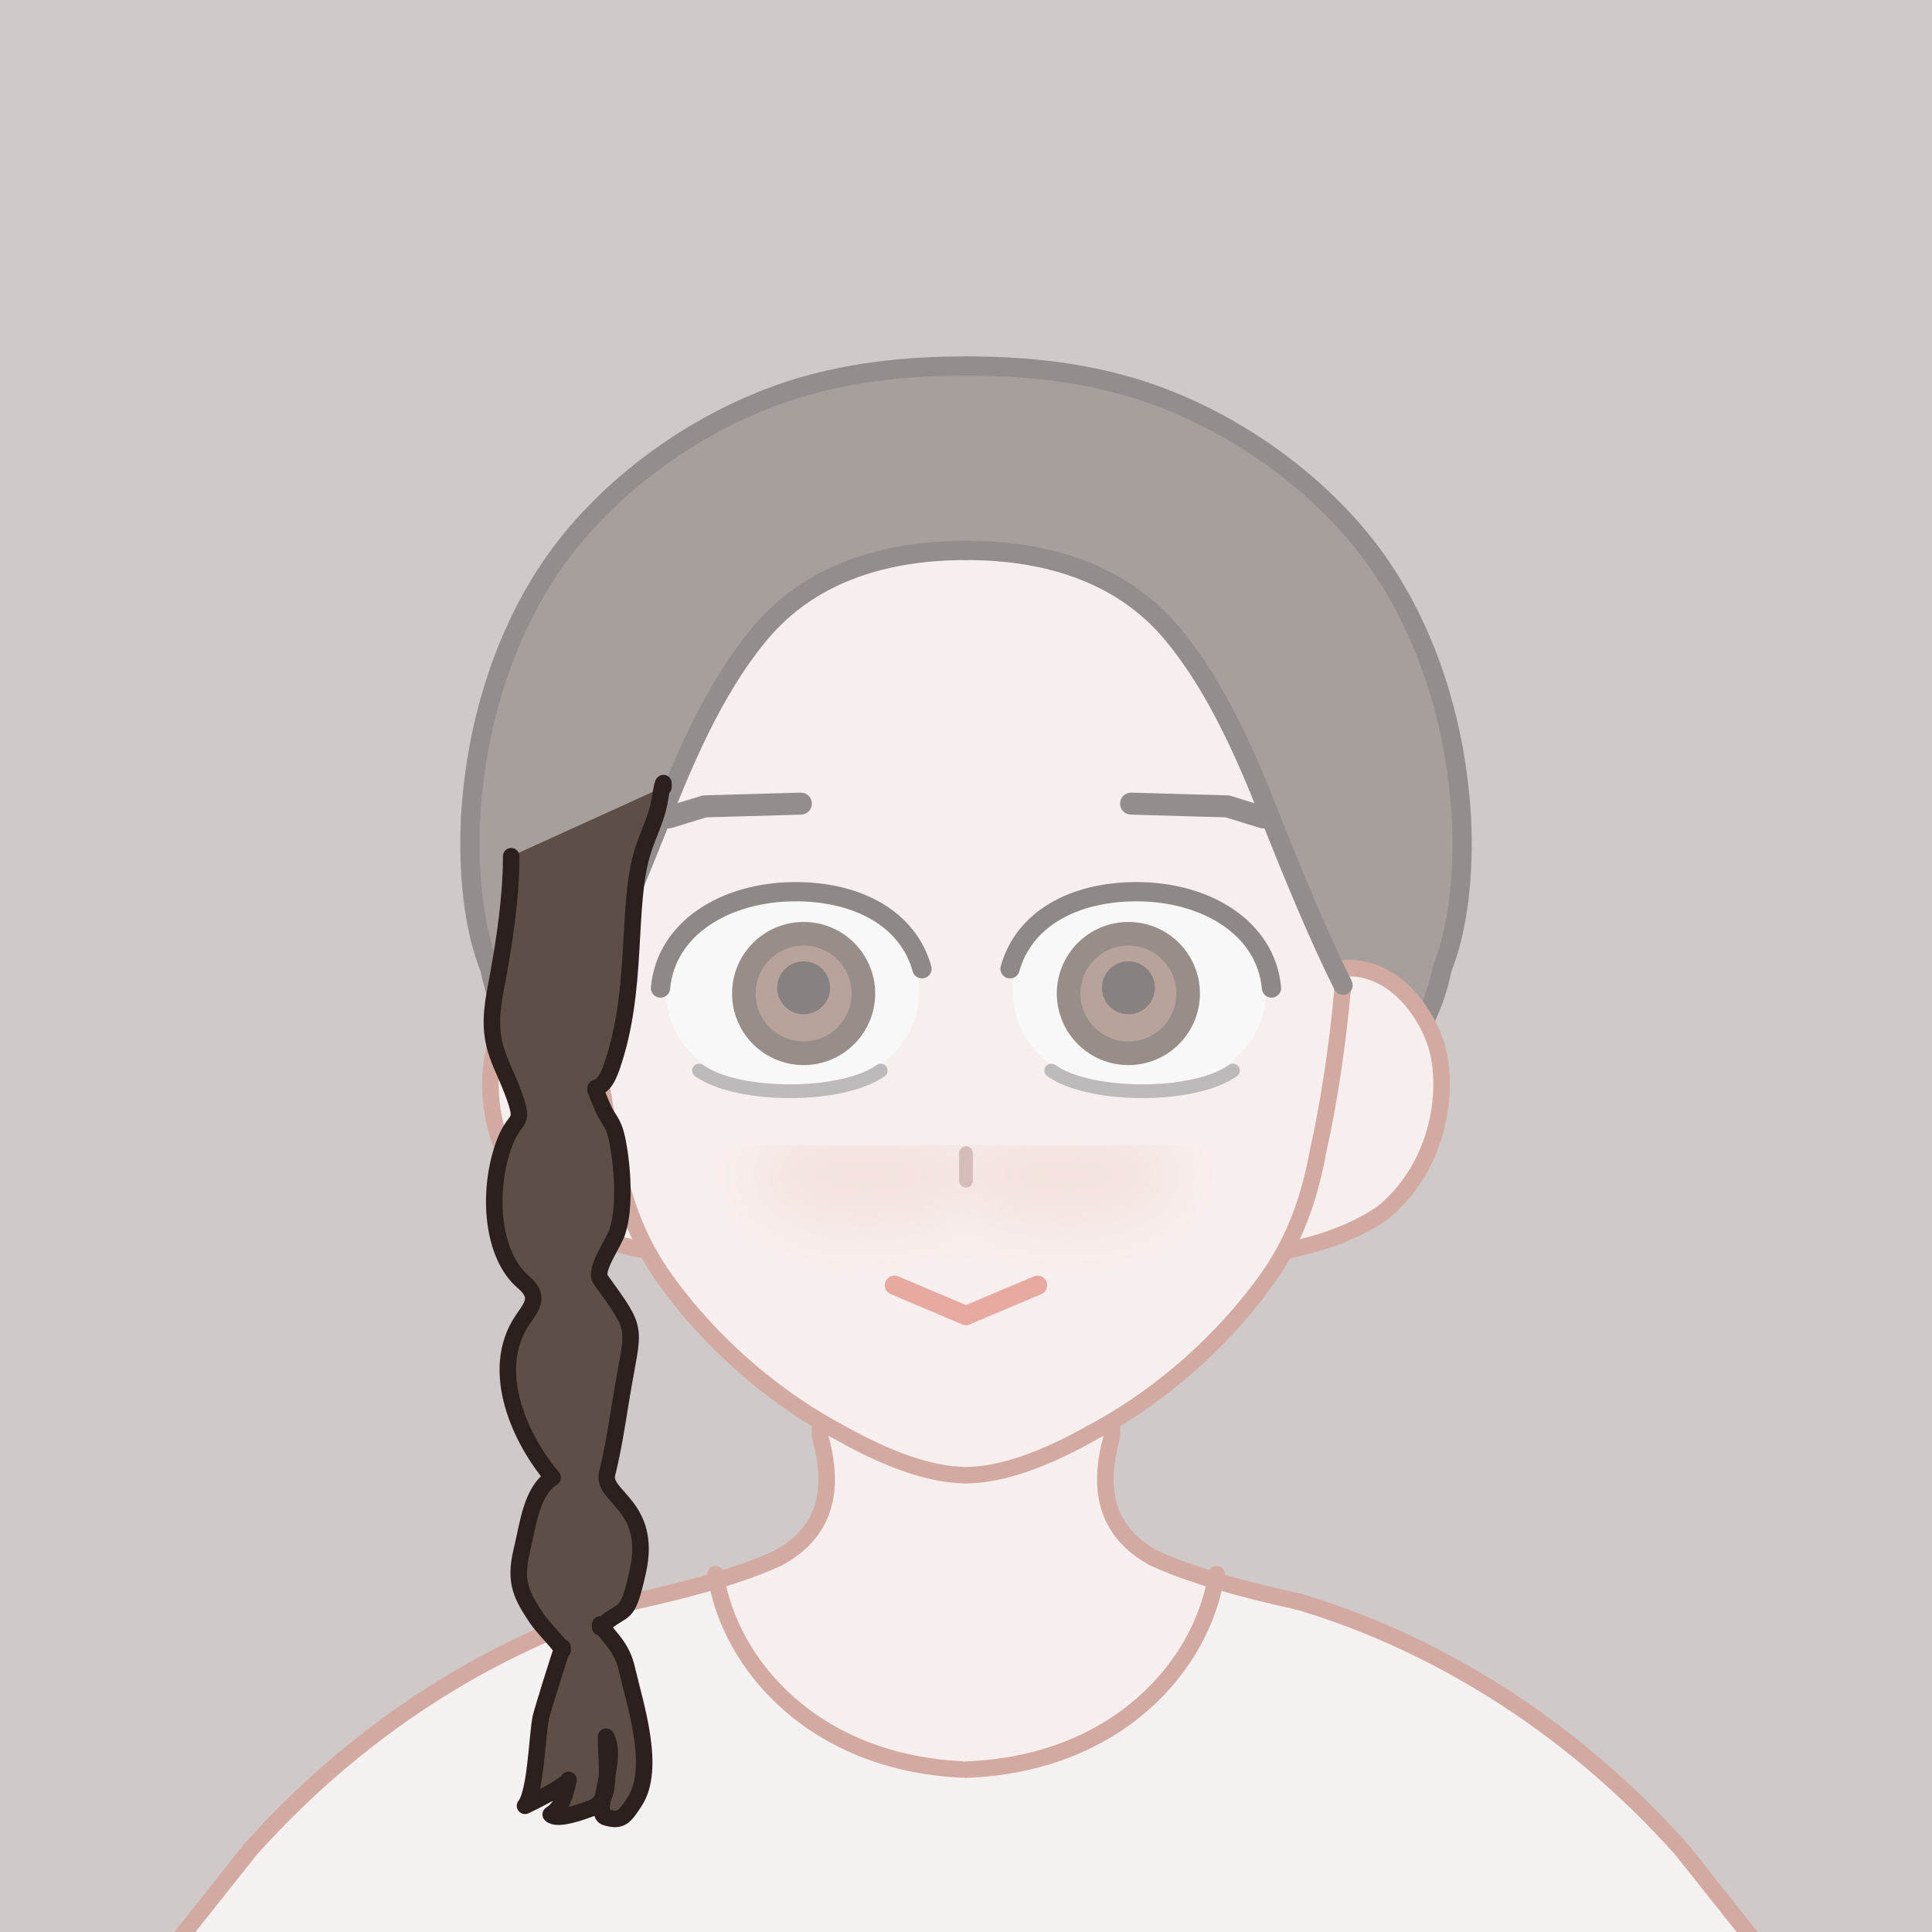
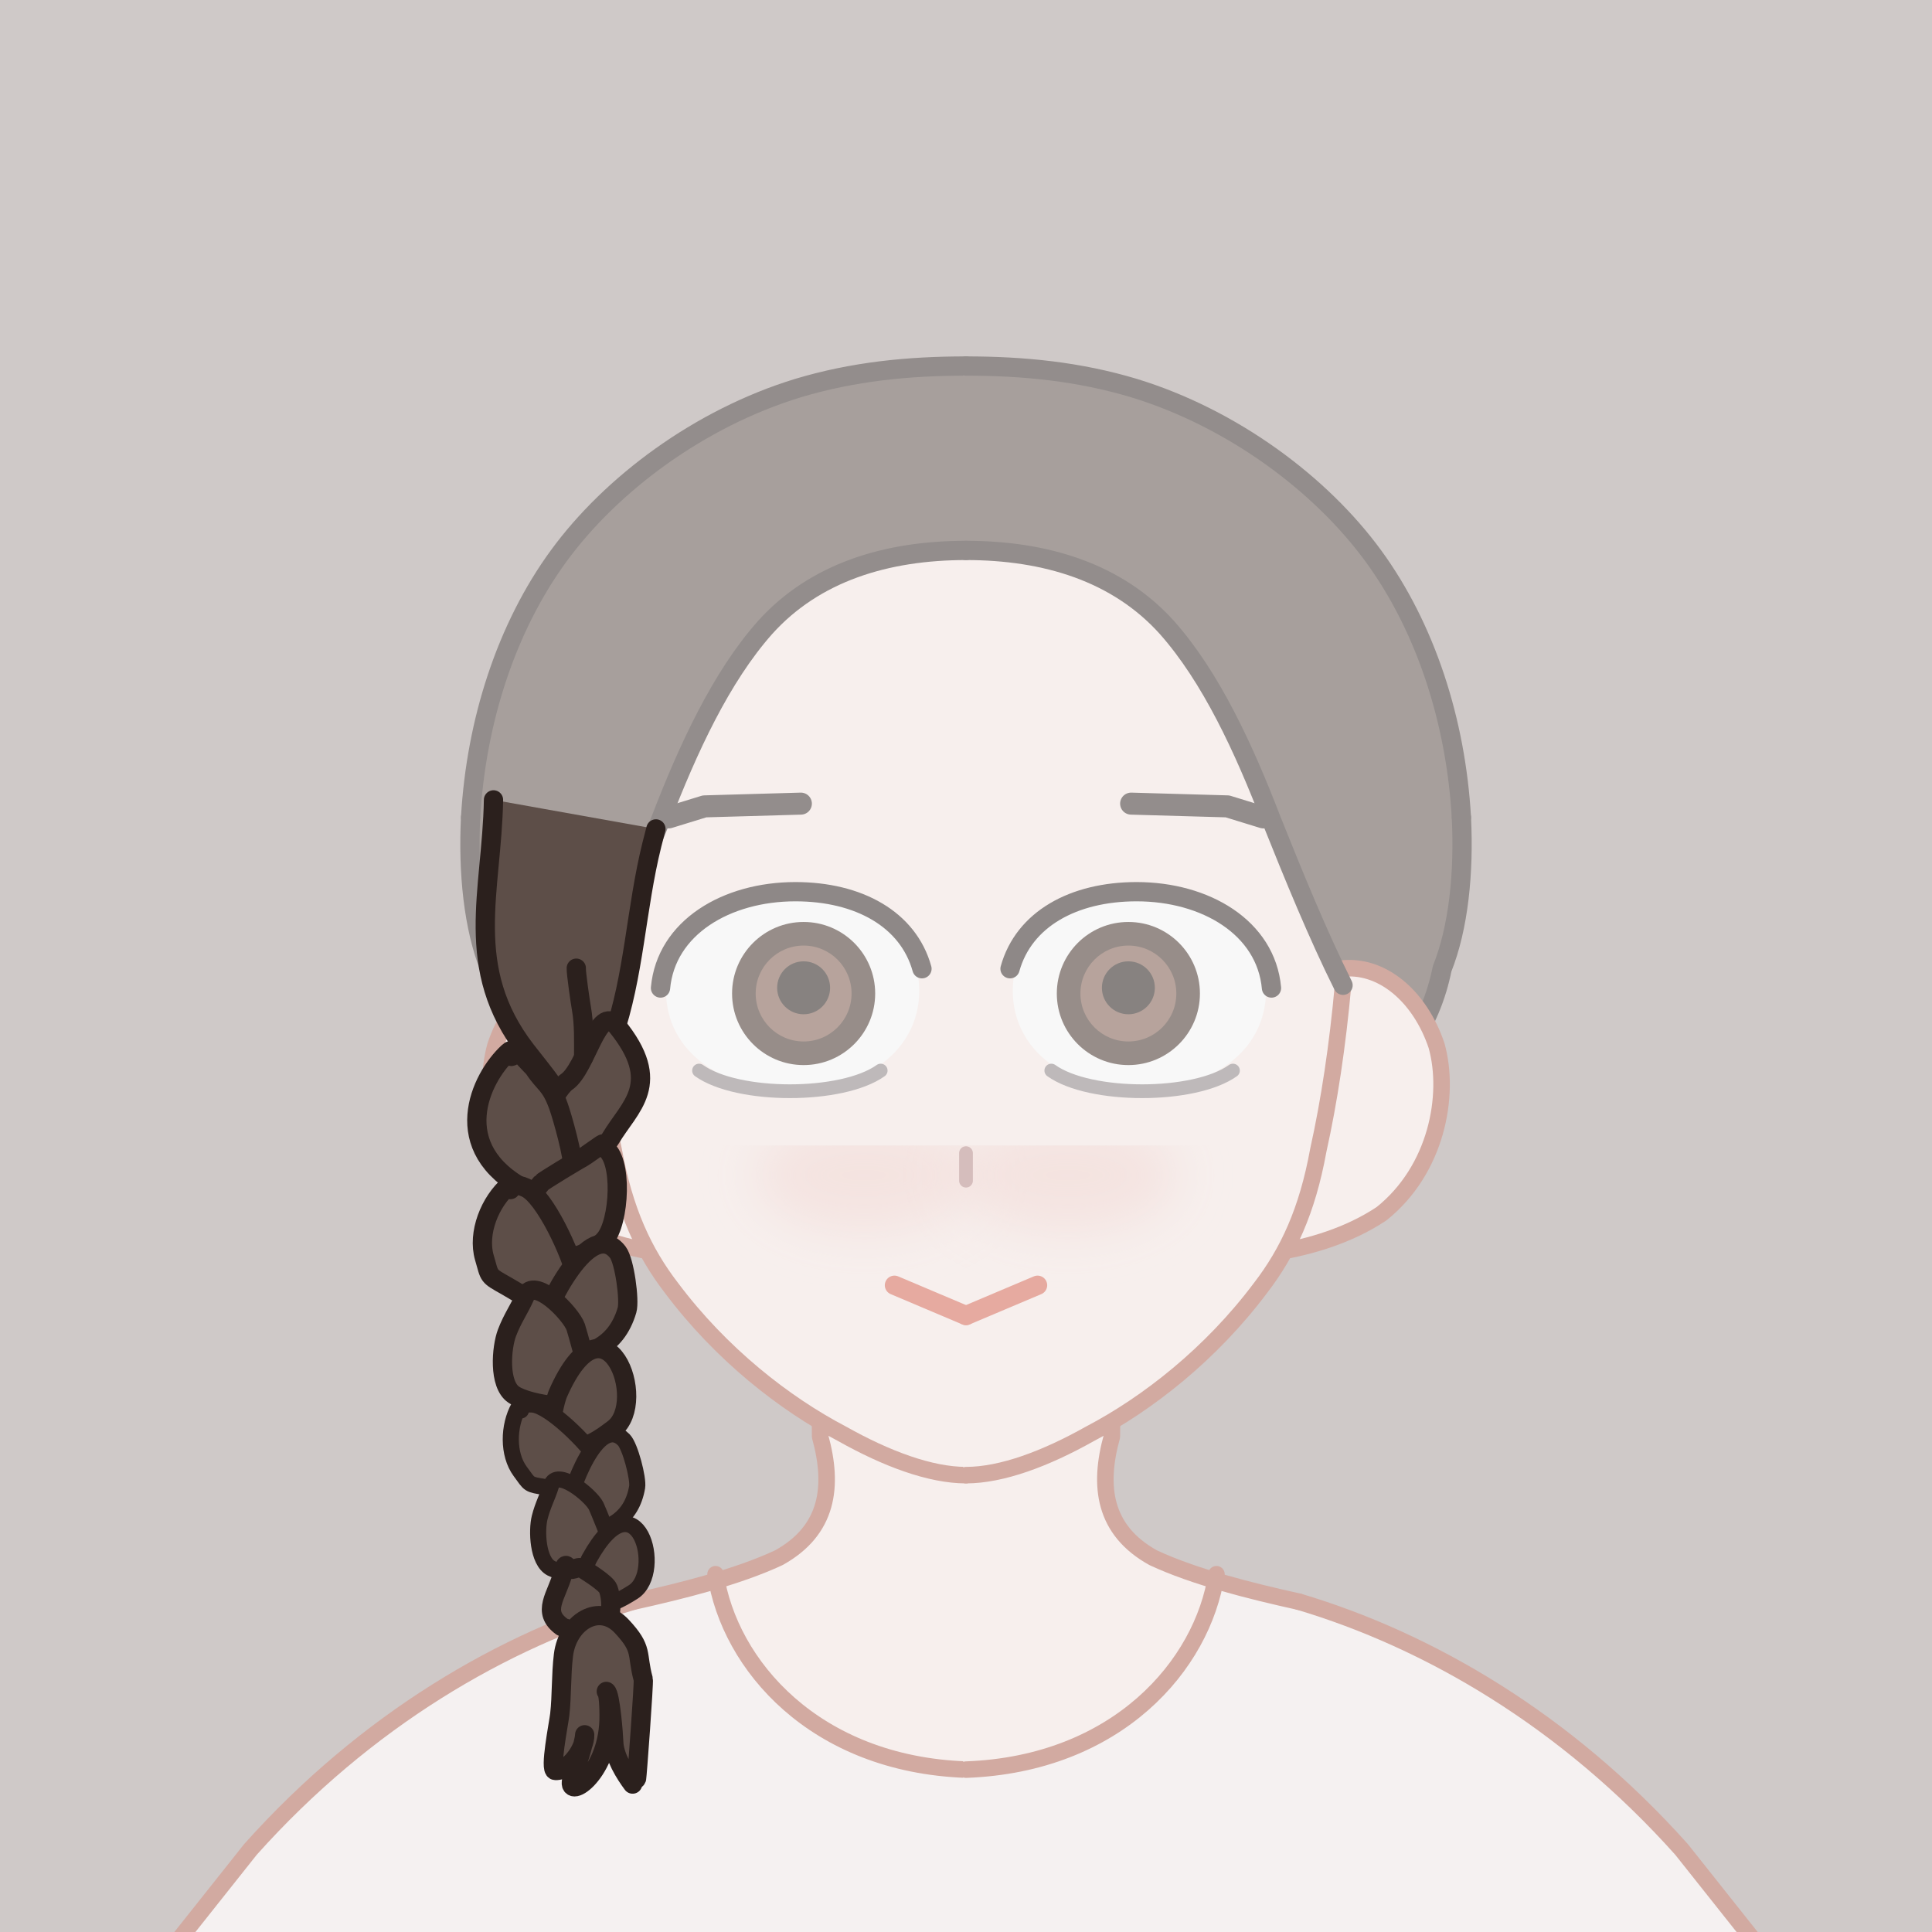
<svg xmlns="http://www.w3.org/2000/svg" width="702" height="702" viewBox="0 0 702 702">
  <defs>
-     <clipPath id="clip-path-1">
+     <clipPath id="clip-path-5">
      <path d="M242 416.2 L386 416.2 L386 526.29 L242 526.29 Z" />
    </clipPath>
    <filter id="filter-1" filterUnits="userSpaceOnUse" x="245" y="377" width="138" height="100" color-interpolation-filters="sRGB">
      <feGaussianBlur in="SourceGraphic" stdDeviation="9" color-interpolation-filters="linearRGB" />
    </filter>
-     <clipPath id="clip-path-2">
+     <clipPath id="clip-path-6">
      <path d="M460 416.2 L316 416.2 L316 526.29 L460 526.29 Z" />
    </clipPath>
    <filter id="filter-2" filterUnits="userSpaceOnUse" x="319" y="377" width="138" height="100" color-interpolation-filters="sRGB">
      <feGaussianBlur in="SourceGraphic" stdDeviation="9" color-interpolation-filters="linearRGB" />
    </filter>
-     <clipPath id="clip-path-3">
+     <clipPath id="clip-path-7">
      <path d="M242 373.68 C242 341.65 262 326 288 326 C314 326 334 341.65 334 373.68 C334 405.72 314 426.11 288 426.11 C262 426.11 242 405.72 242 373.68 Z" />
    </clipPath>
-     <clipPath id="clip-path-4">
+     <clipPath id="clip-path-8">
      <path d="M460 373.68 C460 341.65 440 326 414 326 C388 326 368 341.65 368 373.68 C368 405.72 388 426.11 414 426.11 C440 426.11 460 405.72 460 373.68 Z" />
    </clipPath>
  </defs>
  <g id="_ref">
    <g opacity="0.5">
      <rect x="0" y="0" width="702" height="702" fill="#ada19f" />
      <g data-layer="body">
        <g>
          <path d="M260 573 L230 582 C183 596 133 625 91 672 L60 712 L352 712 L352 643 C296 641 265 605 260 573 Z" fill="#f9f2f1" />
          <path d="M296 490 L298 522 C303 540 301 556 283 566 L260 573 C265 605 296 641 352 643 L352 490 Z" fill="#fdeeea" />
          <path d="M230 582 C183 596 133 625 91 672 L64 706" fill="none" stroke="#b46352" stroke-width="6" stroke-linecap="round" stroke-linejoin="round" />
          <path d="M296 500 C298 510 298 516 298 522 C303 540 301 556 283 566 C268 573 248 578 230 582" fill="none" stroke="#b46352" stroke-width="6" stroke-linecap="round" stroke-linejoin="round" />
          <path d="M260 572 C265 605 296 641 351 643" fill="none" stroke="#b46352" stroke-width="6" stroke-linecap="round" stroke-linejoin="round" />
        </g>
        <g>
          <path d="M442 573 L472 582 C519 596 569 625 611 672 L642 712 L350 712 L350 643 C406 641 437 605 442 573 Z" fill="#f9f2f1" />
          <path d="M406 490 L404 522 C399 540 401 556 419 566 L442 573 C437 605 406 641 350 643 L350 490 Z" fill="#fdeeea" />
          <path d="M472 582 C519 596 569 625 611 672 L638 706" fill="none" stroke="#b46352" stroke-width="6" stroke-linecap="round" stroke-linejoin="round" />
          <path d="M406 500 C404 510 404 516 404 522 C399 540 401 556 419 566 C434 573 454 578 472 582" fill="none" stroke="#b46352" stroke-width="6" stroke-linecap="round" stroke-linejoin="round" />
          <path d="M442 572 C437 605 406 641 351 643" fill="none" stroke="#b46352" stroke-width="6" stroke-linecap="round" stroke-linejoin="round" />
        </g>
      </g>
      <g data-layer="hairBase">
        <g>
          <path d="M352 133 L351 133 C330 133 310 135 290 141 C254 152 222 176 203 202 C184 228 173 262 171 297 C170 317 172 337 178 352 C180 362 184 372 190 380 L198 386 L352 386 Z" fill="#5d4e48" />
          <path d="M351 133 C330 133 310 135 290 141 C254 152 222 176 203 202 C184 228 173 262 171 297" fill="none" stroke="#352a27" stroke-width="7" stroke-linecap="round" stroke-linejoin="round" />
          <path d="M171 297 C170 317 172 337 178 352 C180 362 184 372 190 380" fill="none" stroke="#352a27" stroke-width="7" stroke-linecap="round" stroke-linejoin="round" />
        </g>
        <g>
          <path d="M350 133 L351 133 C372 133 392 135 412 141 C448 152 480 176 499 202 C518 228 529 262 531 297 C532 317 530 337 524 352 C522 362 518 372 512 380 L504 386 L350 386 Z" fill="#5d4e48" />
          <path d="M351 133 C372 133 392 135 412 141 C448 152 480 176 499 202 C518 228 529 262 531 297" fill="none" stroke="#352a27" stroke-width="7" stroke-linecap="round" stroke-linejoin="round" />
          <path d="M531 297 C532 317 530 337 524 352 C522 362 518 372 512 380" fill="none" stroke="#352a27" stroke-width="7" stroke-linecap="round" stroke-linejoin="round" />
        </g>
      </g>
      <g data-layer="ear">
        <g>
          <path d="M215 352 C200 350 186 362 180 380 C175 398 180 425 200 441 C212 449 226 453 238 455 L225 380 Z" fill="#fdeeea" />
          <path d="M215 352 C200 350 186 362 180 380 C175 398 180 425 200 441 C212 449 226 453 238 455" fill="none" stroke="#b46352" stroke-width="6" stroke-linecap="round" stroke-linejoin="round" />
        </g>
        <g>
          <path d="M487 352 C502 350 516 362 522 380 C527 398 522 425 502 441 C490 449 476 453 464 455 L477 380 Z" fill="#fdeeea" />
          <path d="M487 352 C502 350 516 362 522 380 C527 398 522 425 502 441 C490 449 476 453 464 455" fill="none" stroke="#b46352" stroke-width="6" stroke-linecap="round" stroke-linejoin="round" />
        </g>
      </g>
      <g data-layer="face">
        <g>
          <path d="M352 200 L351 200 C322 200 296 208 278 228 C262 246 250 272 240 298 C232 318 223 340 214 358 C216 380 219 400 223 418 C227 440 234 455 244 468 C262 492 285 510 306 521 C322 530 338 536 351 536 L352 536 Z" fill="#fdeeea" />
          <path d="M214 358 C216 380 219 400 223 418 C227 440 234 455 244 468 C262 492 285 510 306 521 C322 530 338 536 351 536" fill="none" stroke="#b46352" stroke-width="6" stroke-linecap="round" stroke-linejoin="round" />
        </g>
        <g>
          <path d="M350 200 L351 200 C380 200 406 208 424 228 C440 246 452 272 462 298 C470 318 479 340 488 358 C486 380 483 400 479 418 C475 440 468 455 458 468 C440 492 417 510 396 521 C380 530 364 536 351 536 L350 536 Z" fill="#fdeeea" />
          <path d="M488 358 C486 380 483 400 479 418 C475 440 468 455 458 468 C440 492 417 510 396 521 C380 530 364 536 351 536" fill="none" stroke="#b46352" stroke-width="6" stroke-linecap="round" stroke-linejoin="round" />
        </g>
      </g>
      <g data-layer="makeup">
-         <g clip-path="url(#clip-path-1)">
+         <g clip-path="url(#clip-path-5)">
          <g filter="url(#filter-1)">
            <ellipse cx="314" cy="427" rx="40" ry="21" fill="#f3bfb8" opacity="0.5" />
          </g>
        </g>
-         <g clip-path="url(#clip-path-2)">
+         <g clip-path="url(#clip-path-6)">
          <g filter="url(#filter-2)">
            <ellipse cx="388" cy="427" rx="40" ry="21" fill="#f3bfb8" opacity="0.5" />
          </g>
        </g>
      </g>
      <g data-layer="mouth">
        <line x1="325" y1="467" x2="351" y2="478" fill="none" stroke="#dc6450" stroke-width="7" stroke-linecap="round" stroke-linejoin="round" />
        <line x1="377" y1="467" x2="351" y2="478" fill="none" stroke="#dc6450" stroke-width="7" stroke-linecap="round" stroke-linejoin="round" />
        <line x1="351" y1="419" x2="351" y2="429" fill="none" stroke="#b98a88" stroke-width="5" stroke-linecap="round" />
      </g>
      <g data-layer="eye">
        <path d="M242 360 C242 338 262 326 288 326 C314 326 334 338 334 360 C334 382 314 396 288 396 C262 396 242 382 242 360 Z" fill="#ffffff" />
-         <g clip-path="url(#clip-path-3)">
+         <g clip-path="url(#clip-path-7)">
          <g>
            <circle cx="292" cy="361" r="26" fill="#3e2a22" />
            <circle cx="292" cy="361" r="17.42" fill="#7e5647" />
            <circle cx="292" cy="358.92" r="9.62" fill="#1e1410" />
          </g>
        </g>
        <g>
          <path d="M254 389 C268 399 306 399 320 389" fill="none" stroke="#8b8284" stroke-width="5" stroke-linecap="round" />
          <path d="M240 359 C242 337 264 324 289 324 C312 324 330 334 335 352" fill="none" stroke="#2b201d" stroke-width="7" stroke-linecap="round" stroke-linejoin="round" />
        </g>
        <g>
          <path d="M460 360 C460 338 440 326 414 326 C388 326 368 338 368 360 C368 382 388 396 414 396 C440 396 460 382 460 360 Z" fill="#ffffff" />
-           <g clip-path="url(#clip-path-4)">
+           <g clip-path="url(#clip-path-8)">
            <g>
              <circle cx="410" cy="361" r="26" fill="#3e2a22" />
              <circle cx="410" cy="361" r="17.42" fill="#7e5647" />
              <circle cx="410" cy="358.92" r="9.62" fill="#1e1410" />
            </g>
          </g>
          <g>
            <path d="M448 389 C434 399 396 399 382 389" fill="none" stroke="#8b8284" stroke-width="5" stroke-linecap="round" />
            <path d="M462 359 C460 337 438 324 413 324 C390 324 372 334 367 352" fill="none" stroke="#2b201d" stroke-width="7" stroke-linecap="round" stroke-linejoin="round" />
          </g>
        </g>
      </g>
      <g data-layer="hairLine">
        <path d="M351 200 C322 200 296 208 278 228 C262 246 250 272 240 298 C232 318 223 340 214 358" fill="none" stroke="#352a27" stroke-width="7" stroke-linecap="round" stroke-linejoin="round" />
        <path d="M351 200 C380 200 406 208 424 228 C440 246 452 272 462 298 C470 318 479 340 488 358" fill="none" stroke="#352a27" stroke-width="7" stroke-linecap="round" stroke-linejoin="round" />
      </g>
      <g data-layer="brow">
        <polyline points="243,297 256,293 291,292" fill="none" stroke="#352a27" stroke-width="8" stroke-linecap="round" stroke-linejoin="round" />
        <polyline points="459,297 446,293 411,292" fill="none" stroke="#352a27" stroke-width="8" stroke-linecap="round" stroke-linejoin="round" />
      </g>
    </g>
  </g>
-   <g id="half">
-     <path d="M185.739 311.12 C185.739 325.59 183.571 341.17 179.93 360.26 C176.194 379.85 182.034 384.54 186.918 398.37 C190.893 409.64 186.958 404.65 182.865 416.55 C177.064 433.42 178.682 456.07 190.17 465.84 C196.385 471.13 193.316 474.6 190.05 479.33 C176.989 498.27 189.726 523.94 200.828 536.88 C193.054 541.73 191.906 553.88 189.58 563.42 C186.676 575.32 189.884 580.26 195.08 588.14 C197.061 591.15 203.977 598.04 204.421 599.65 L204.421 598.61 C203.475 601.02 196.929 622 196.465 624.24 C195.21 630.28 194.659 651.62 190.769 656.15 C192.96 655.09 205.346 649.12 206.576 646.74 C205.261 652.48 204.227 656.63 200.11 659.29 C202.419 661.69 211.735 658.18 214.665 657.11 C222.833 654.14 220.228 643.35 220.228 631.04 C224.926 639.25 215.088 658.82 220.081 660.3 C225.647 661.95 226.875 660.33 230.587 654.65 C238.567 642.45 230.728 619.3 227.773 606.39 C225.915 598.27 221.323 594.97 218.073 590.24 L218.073 591.28 C227.207 582.97 227.684 589.24 231.768 570.93 C237.117 546.95 218.531 543.89 220.595 535.47 C222.874 526.18 224.013 518.5 225.585 508.84 C230.157 480.72 232.617 484.95 218.252 464.94 C215.729 461.43 222.798 452.15 224.317 447.52 C227.282 438.49 226.186 423.21 224.23 413.98 C222.767 407.08 221.047 407.32 218.869 402.08 C213.589 389.39 217.525 401.01 222.144 388 C232.312 359.35 227.312 328.55 233.641 309.02 C235.615 302.93 238.416 297.56 239.578 291.57 C239.821 290.32 240.588 284.82 241.066 284.54 L241.066 285.97" fill="#5d4e48" stroke="#2b201d" stroke-width="6" stroke-linecap="round" stroke-linejoin="round" />
+   <g id="hairLine-half">
+     <path d="M179.315 290.639 C178.733 323.912 168.003 351.654 191.109 381.63 C194.441 385.953 198.008 390.213 201.33 394.957 C207.584 402.643 206.342 410.918 212.47 399.261 C214.896 394.646 217.465 389.825 219.291 385.555 C220.526 382.669 221.636 379.804 222.639 376.939 C230.439 354.636 231.062 330.225 236.863 306.903 C237.404 304.728 237.907 302.777 238.331 301.189" fill="#5d4e48" stroke="#2b201d" stroke-width="7" stroke-linecap="round" stroke-linejoin="round" />
+     <path d="M223.994 372.61 C217.34 364.462 213.033 388.255 205.891 393.113 C201.373 396.187 192.155 415.682 195.756 420.014 C200.755 426.028 218.28 419.705 221.861 413.645 C228.76 401.971 241.287 393.788 223.994 372.61 Z" fill="#5d4e48" stroke="#2b201d" stroke-width="7" stroke-linecap="round" stroke-linejoin="round" />
+     <path d="M202.437 440.12 C209.561 432.851 206.624 434.495 208.045 424.39 C208.552 420.785 204.295 405.72 202.918 401.896 C199.981 393.739 197.843 393.999 194.119 388.334 C193.799 387.847 188.104 382.14 188.23 381.731 C187.839 381.899 186.302 382.07 186.173 382.193 C185.406 382.925 186.69 383.728 185.832 383.853 C184.56 384.04 186.813 380.387 184.674 382.356 C174.489 391.734 162.443 417.24 191.167 432.281 C191.577 432.496 199.195 438.395 199.254 438.458 C200.672 439.993 203.144 438.765 202.437 440.12 Z" fill="#5d4e48" stroke="#2b201d" stroke-width="7" stroke-linecap="round" stroke-linejoin="round" />
+     <path d="M218.978 415.658 C218.998 415.459 212.233 420.36 211.69 420.62 C210.153 421.357 197.283 429.172 196.779 429.791 C192.049 435.601 180.841 447.592 188.361 453.44 C196.263 459.585 212.806 458.393 219.743 450.354 C225.209 444.02 226.438 420.809 219.563 417.092 C219.203 416.897 218.949 416.544 218.696 416.222 C218.013 415.355 218.724 418.167 218.978 415.658 Z" fill="#5d4e48" stroke="#2b201d" stroke-width="7" stroke-linecap="round" stroke-linejoin="round" />
+     <path d="M186.062 429.756 C186.099 429.384 185.245 430.407 185.035 430.587 C178.009 436.608 173.42 448.064 176.001 456.962 C178.085 464.149 177.098 463.332 184.206 467.36 C188.194 469.62 202.635 478.72 206.392 478.089 C208.506 477.734 209.658 465.679 209.34 464.101 C207.705 456.003 198.003 434.758 191.046 431.567 C183.712 428.203 185.435 435.958 186.062 429.756 Z" fill="#5d4e48" stroke="#2b201d" stroke-width="7" stroke-linecap="round" stroke-linejoin="round" />
+     <path d="M196.116 489.783 C194.555 490.374 196.348 483.007 196.373 482.904 C198.349 474.779 214.461 441.937 224.495 455.015 C226.897 458.147 228.867 472.483 227.821 476.05 C223.82 489.695 213.171 493.435 199.305 493.674 C197.757 493.701 197.057 493.057 196.797 491.357 C196.071 486.598 198.721 488.797 196.116 489.783 Z" fill="#5d4e48" stroke="#2b201d" stroke-width="7" stroke-linecap="round" stroke-linejoin="round" />
+     <path d="M214.076 505.076 C213.941 504.951 213.875 500.219 213.863 499.747 C213.834 498.645 209.695 483.633 209.187 482.184 C207.464 477.273 194.078 463.453 190.761 470.976 C188.631 475.806 186.231 478.958 184.207 484.305 C182.192 489.628 181.077 503.001 186.678 506.763 C192.136 510.429 212.986 513.901 215.275 506.609 C216.1 503.98 214.217 505.205 214.076 505.076 Z" fill="#5d4e48" stroke="#2b201d" stroke-width="7" stroke-linecap="round" stroke-linejoin="round" />
+     <path d="M203.674 524.936 C197.377 526.842 201.336 509.531 202.763 506.292 C219.92 467.327 235.892 509.304 223.014 519.131 C218.027 522.937 212.524 526.952 205.343 526.239 C204.735 526.178 201.705 524.706 203.674 524.936 Z" fill="#5d4e48" stroke="#2b201d" stroke-width="7" stroke-linecap="round" stroke-linejoin="round" />
+     <path d="M189.033 510.359 C188.955 510.056 188.581 511.106 188.468 511.308 C184.695 518.062 184.406 528.377 189.001 534.612 C192.714 539.649 191.703 539.293 198.444 540.399 C202.227 541.02 216.187 543.987 218.953 542.406 C220.509 541.517 217.929 531.725 217.223 530.579 C213.6 524.697 199.848 510.832 193.468 510.339 C186.741 509.819 190.334 515.406 189.033 510.359 Z" fill="#5d4e48" stroke="#2b201d" stroke-width="5.853" stroke-linecap="round" stroke-linejoin="round" />
+     <path d="M206.506 554.841 C205.267 555.483 206.041 549.19 206.052 549.102 C206.903 542.163 217.095 513.323 226.698 523.21 C228.997 525.578 232.025 537.293 231.503 540.357 C229.505 552.077 221.024 556.217 209.533 557.763 C208.25 557.935 207.605 557.468 207.225 556.082 C206.159 552.2 208.573 553.769 206.506 554.841 Z" fill="#5d4e48" stroke="#2b201d" stroke-width="5.853" stroke-linecap="round" stroke-linejoin="round" />
+     <path d="M222.907 565.797 C222.782 565.706 222.268 561.783 222.212 561.392 C222.081 560.48 217.186 548.415 216.623 547.261 C214.715 543.349 202.257 533.171 200.232 539.742 C198.932 543.959 197.246 546.811 196.084 551.448 C194.928 556.064 195.3 567.279 200.317 569.859 C205.205 572.374 222.859 573.232 224.051 566.954 C224.481 564.69 223.036 565.891 222.907 565.797 Z" fill="#5d4e48" stroke="#2b201d" stroke-width="5.853" stroke-linecap="round" stroke-linejoin="round" />
+     <path d="M213.513 581.809 C208.124 582.913 212.747 568.803 214.182 566.215 C231.453 535.086 241.536 571.261 230.061 578.457 C225.616 581.244 220.727 584.165 214.803 583.021 C214.302 582.924 211.891 581.466 213.513 581.809 Z" fill="#5d4e48" stroke="#2b201d" stroke-width="5.853" stroke-linecap="round" stroke-linejoin="round" />
+     <path d="M205.94 569.076 C205.219 567.821 204.61 571.444 204.601 571.476 C202.295 580.014 196.554 585.608 204.22 591.102 C205.137 591.759 216.209 595.374 216.891 594.922 C222.088 591.479 222.946 582.664 220.987 577.284 C220.25 575.258 213.467 571.088 211.596 569.87 C209.775 568.684 207.521 571.827 205.94 569.076 Z" fill="#5d4e48" stroke="#2b201d" stroke-width="7" stroke-linecap="round" stroke-linejoin="round" />
+     <path d="M212.445 630.333 C212.34 633.497 209.109 642.611 207.918 646.192 C205.17 654.448 220.613 645.536 221.289 625.107 C221.336 623.684 221.41 615.532 220.303 614.584 C221.825 615.567 222.954 630.882 223.002 632.866 C223.131 638.292 227.17 644.65 229.861 648.252 C229.603 647.051 230.992 647.019 231.298 646.209 C231.473 645.745 234.009 611.205 233.733 610.197 C231.158 600.771 233.83 599.373 225.922 590.924 C217.687 582.125 206.199 589.364 204.731 601.395 C203.856 608.564 204.165 616.065 203.394 622.941 C203.021 626.263 199.573 643.234 201.796 643.321 C207.012 643.526 212.656 635.169 212.445 630.333 Z" fill="#5d4e48" stroke="#2b201d" stroke-width="7" stroke-linecap="round" stroke-linejoin="round" />
+     <path d="M209.398 351.791 C209.284 353.393 210.881 364.291 211.244 366.319 C212.298 372.201 212.065 378.288 212.065 384.125" fill="none" stroke="#2b201d" stroke-width="7" stroke-linecap="round" stroke-linejoin="round" />
  </g>
</svg>
